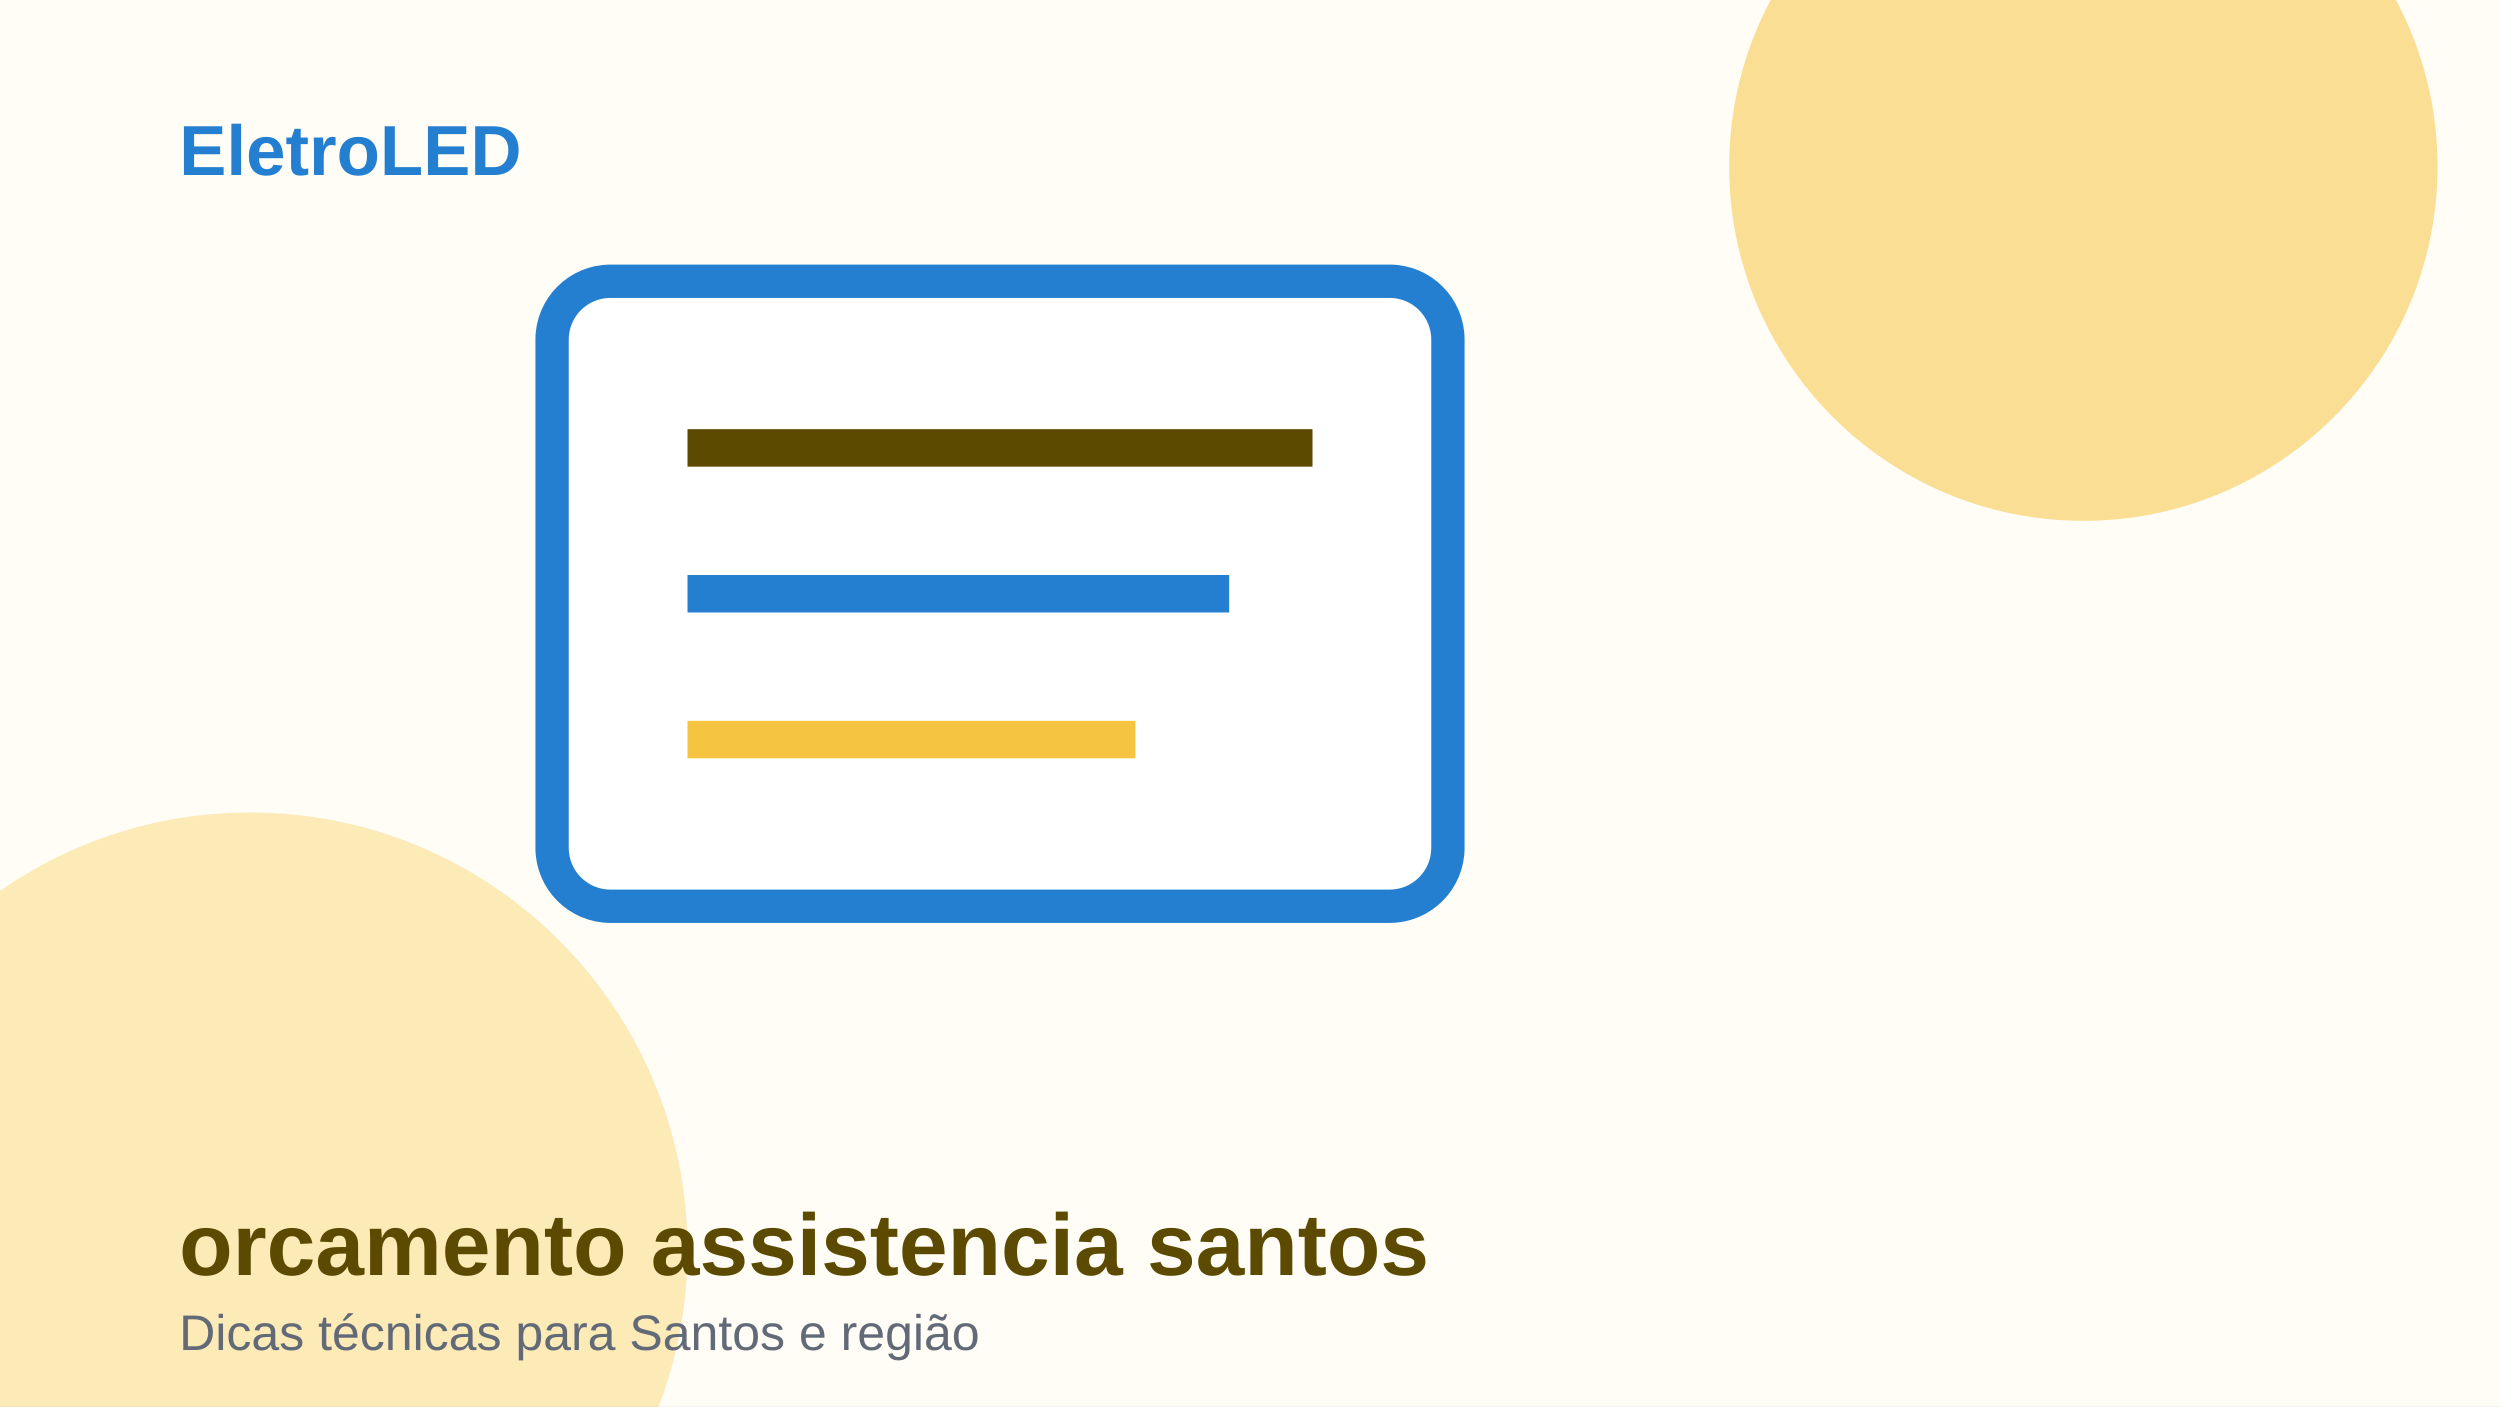
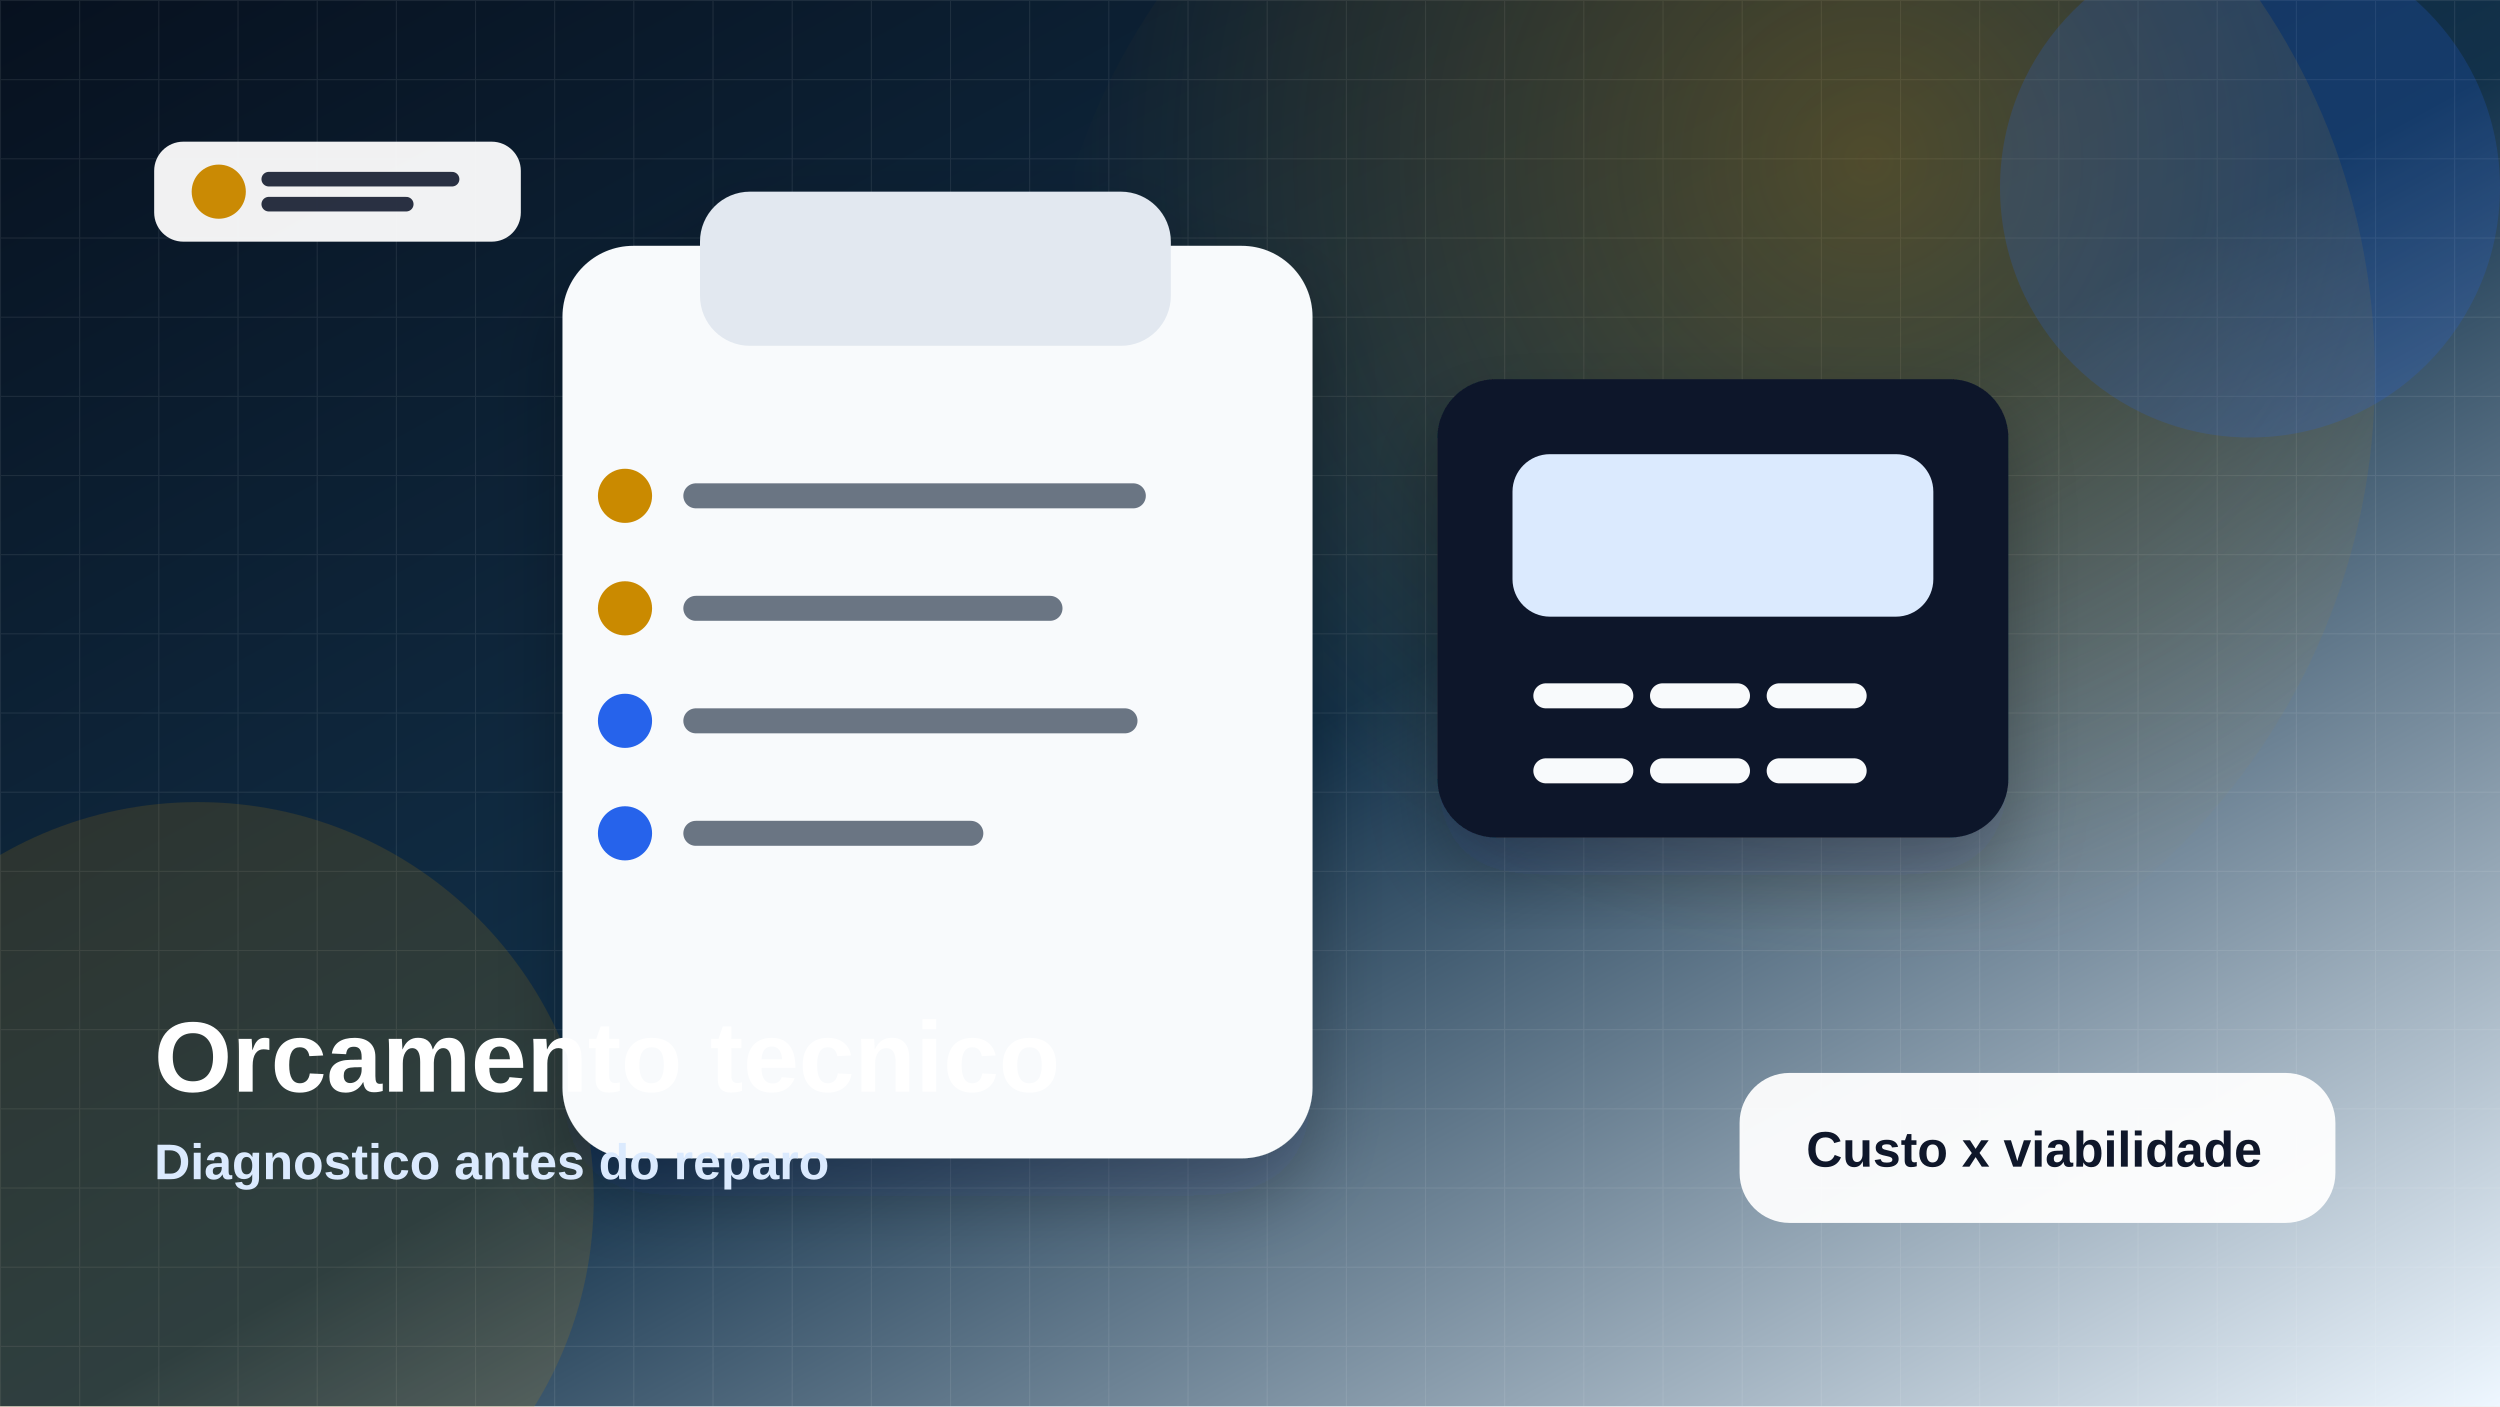
- <svg xmlns="http://www.w3.org/2000/svg" width="1200" height="675" viewBox="0 0 1200 675" role="img" aria-label="orcamento assistencia santos">
-   <rect width="1200" height="675" fill="#fffdf6" />
-   <circle cx="1000" cy="80" r="170" fill="#f5c542" opacity=".55" />
-   <circle cx="120" cy="600" r="210" fill="#f5c542" opacity=".35" />
-   <rect x="265" y="135" width="430" height="300" rx="28" fill="#fff" stroke="#247fd0" stroke-width="16" />
-   <line x1="330" y1="215" x2="630" y2="215" stroke="#5b4a00" stroke-width="18" />
-   <line x1="330" y1="285" x2="590" y2="285" stroke="#247fd0" stroke-width="18" />
-   <line x1="330" y1="355" x2="545" y2="355" stroke="#f5c542" stroke-width="18" />
-   <text x="86" y="84" font-family="Arial, Helvetica, sans-serif" font-size="34" font-weight="700" fill="#247fd0">EletroLED</text>
-   <text x="86" y="612" font-family="Arial, Helvetica, sans-serif" font-size="42" font-weight="700" fill="#5b4a00">orcamento assistencia santos</text>
-   <text x="86" y="648" font-family="Arial, Helvetica, sans-serif" font-size="24" fill="#626a78">Dicas técnicas para Santos e região</text>
+ <svg xmlns="http://www.w3.org/2000/svg" width="1200" height="675" viewBox="0 0 1200 675" role="img" aria-label="Orcamento tecnico - Diagnostico antes do reparo">
+   <defs>
+     <linearGradient id="bg-budget" x1="0" x2="1" y1="0" y2="1">
+       <stop offset="0" stop-color="#07111f" />
+       <stop offset="0.52" stop-color="#12314a" />
+       <stop offset="1" stop-color="#eef7ff" />
+     </linearGradient>
+     <radialGradient id="glow" cx="62%" cy="34%" r="60%">
+       <stop offset="0" stop-color="#ca8a04" stop-opacity="0.34" />
+       <stop offset="1" stop-color="#ca8a04" stop-opacity="0" />
+     </radialGradient>
+     <pattern id="grid" width="38" height="38" patternUnits="userSpaceOnUse">
+       <path d="M38 0H0V38" fill="none" stroke="#ffffff" stroke-opacity="0.08" stroke-width="1" />
+     </pattern>
+     <filter id="shadow" x="-20%" y="-20%" width="140%" height="140%">
+       <feDropShadow dx="0" dy="18" stdDeviation="18" flood-color="#020617" flood-opacity="0.28" />
+     </filter>
+   </defs>
+   <rect width="1200" height="675" fill="url(#bg-budget)" />
+   <rect width="1200" height="675" fill="url(#grid)" />
+   <circle cx="820" cy="180" r="320" fill="url(#glow)" />
+   <circle cx="1080" cy="90" r="120" fill="#2563eb" opacity="0.20" />
+   <circle cx="95" cy="575" r="190" fill="#ca8a04" opacity="0.16" />
+   <g filter="url(#shadow)">
+     <rect x="270" y="118" width="360" height="438" rx="34" fill="#f8fafc" />
+     <rect x="336" y="92" width="226" height="74" rx="24" fill="#e2e8f0" />
+     <path d="M334 238h210M334 292h170M334 346h206M334 400h132" stroke="#334155" stroke-width="12" stroke-linecap="round" opacity="0.72" />
+     <circle cx="300" cy="238" r="13" fill="#ca8a04" />
+     <circle cx="300" cy="292" r="13" fill="#ca8a04" />
+     <circle cx="300" cy="346" r="13" fill="#2563eb" />
+     <circle cx="300" cy="400" r="13" fill="#2563eb" />
+   </g>
+   <g transform="translate(690 182)" filter="url(#shadow)">
+     <rect width="274" height="220" rx="28" fill="#0f172a" />
+     <rect x="36" y="36" width="202" height="78" rx="18" fill="#dbeafe" />
+     <path d="M52 152h36M108 152h36M164 152h36M52 188h36M108 188h36M164 188h36" stroke="#f8fafc" stroke-width="12" stroke-linecap="round" />
+   </g>
+   <g transform="translate(74 68)">
+     <rect width="176" height="48" rx="14" fill="#ffffff" opacity="0.94" />
+     <circle cx="31" cy="24" r="13" fill="#ca8a04" />
+     <path d="M55 18h88M55 30h66" stroke="#0f172a" stroke-width="7" stroke-linecap="round" opacity="0.88" />
+   </g>
+   <g transform="translate(74 524)">
+     <text font-family="Arial, Helvetica, sans-serif" font-size="48" font-weight="800" fill="#ffffff">Orcamento tecnico</text>
+     <text y="42" font-family="Arial, Helvetica, sans-serif" font-size="24" font-weight="600" fill="#dbeafe">Diagnostico antes do reparo</text>
+   </g>
+   <g transform="translate(835 515)">
+     <rect width="286" height="72" rx="24" fill="#ffffff" opacity="0.94" />
+     <text x="32" y="45" font-family="Arial, Helvetica, sans-serif" font-size="24" font-weight="800" fill="#0f172a">Custo x viabilidade</text>
+   </g>
</svg>
